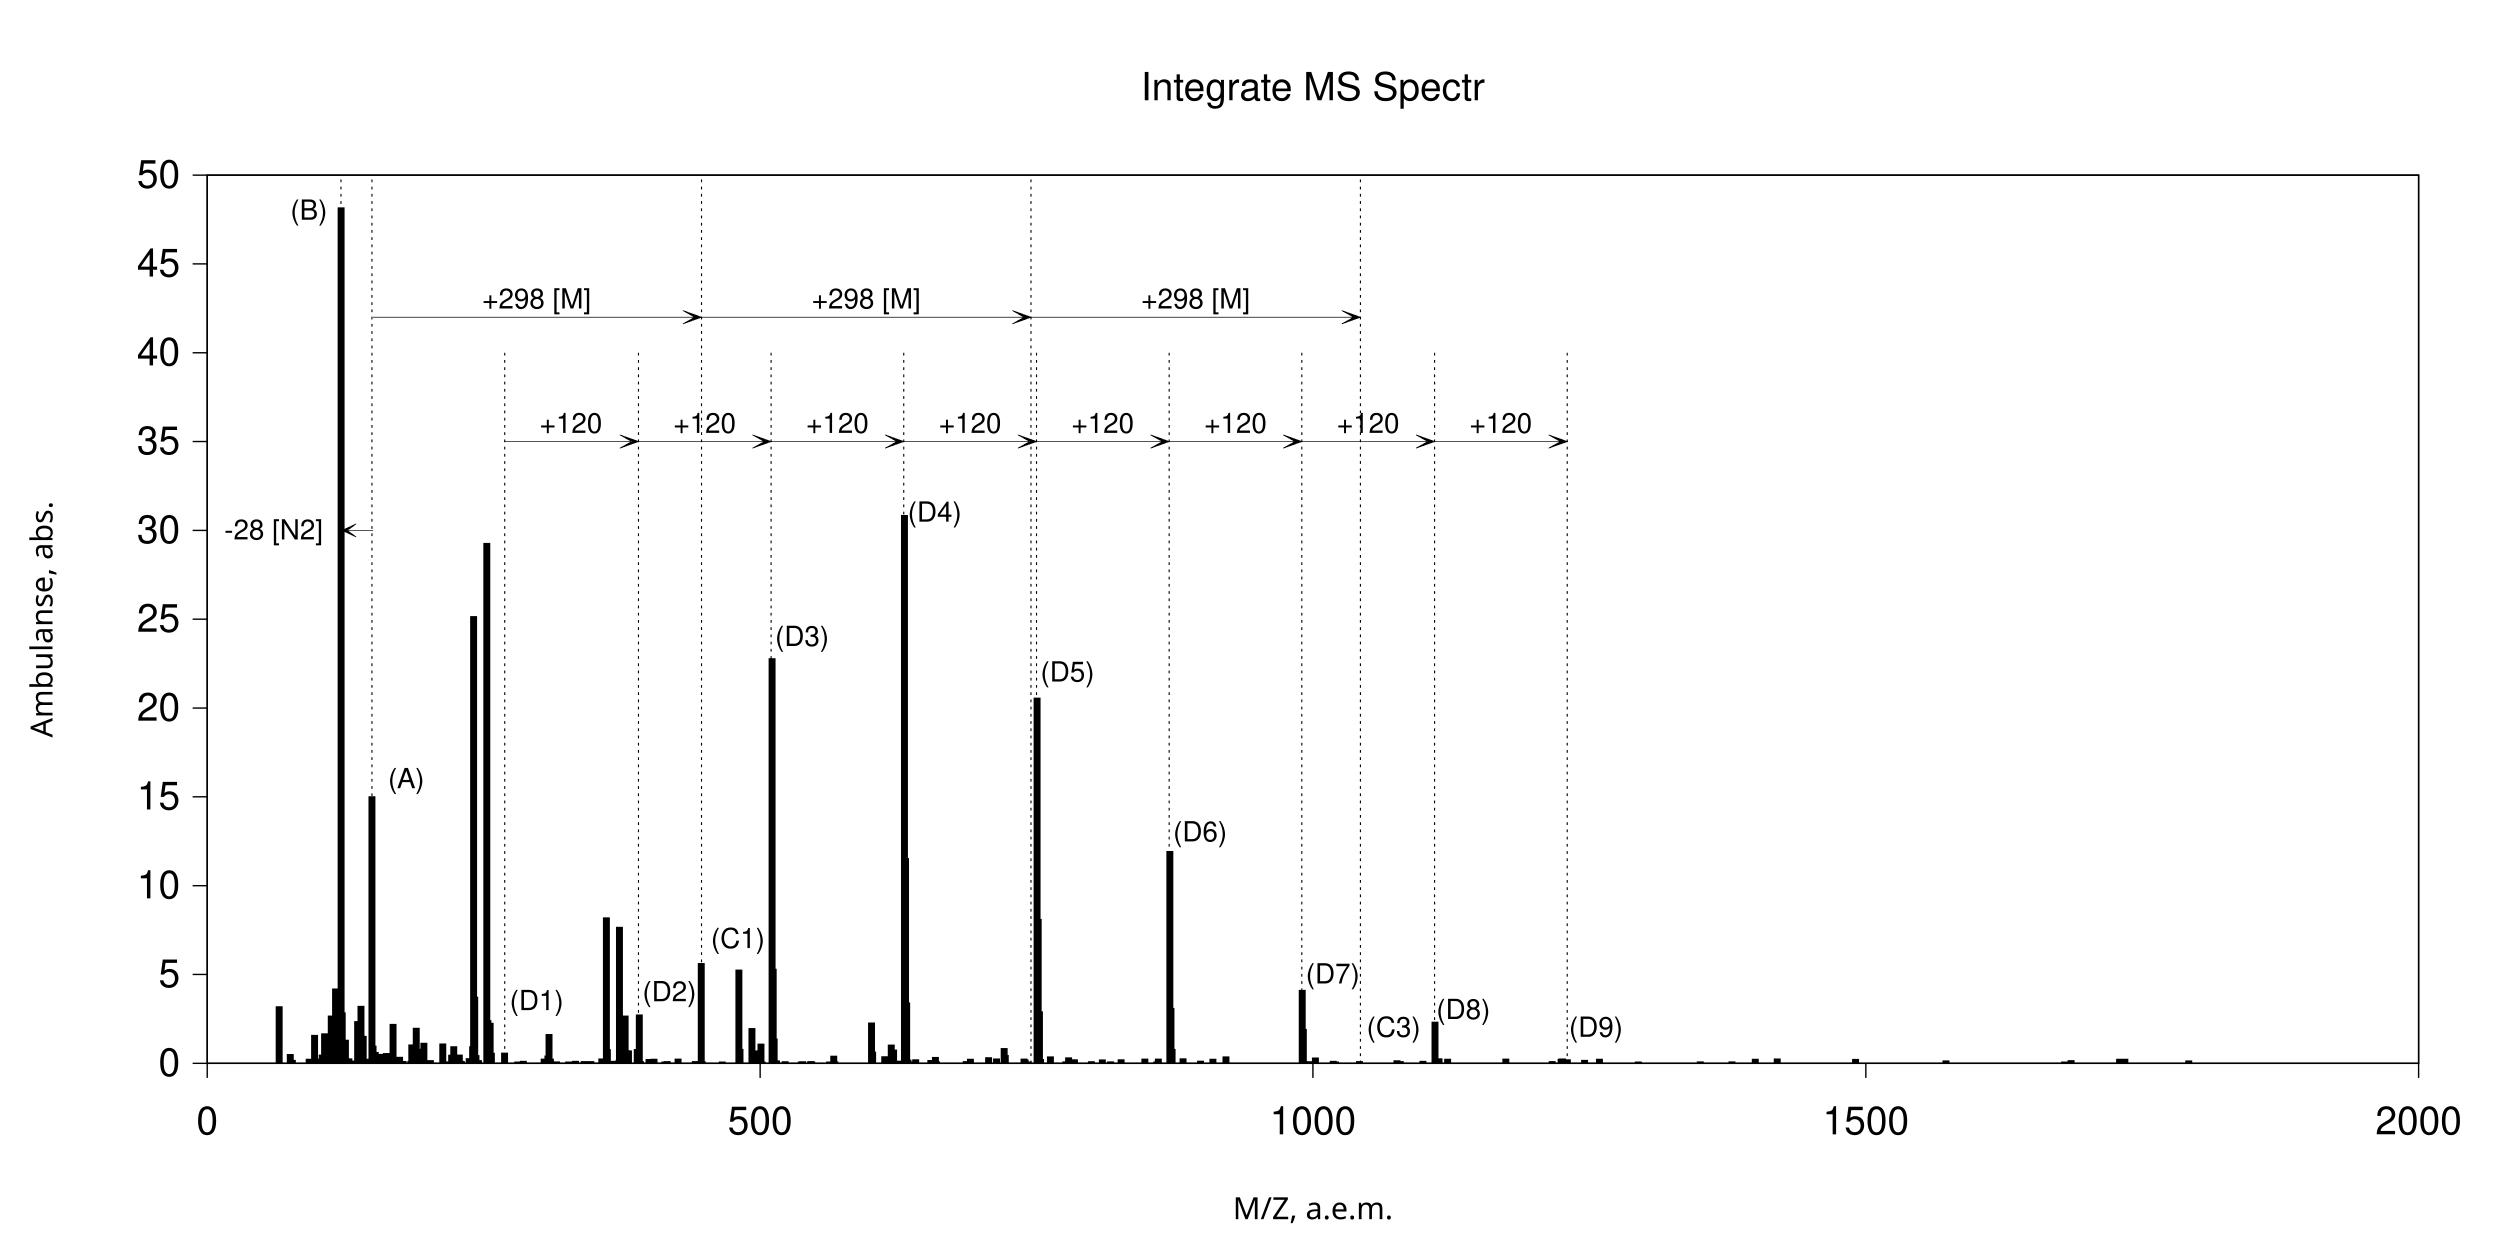
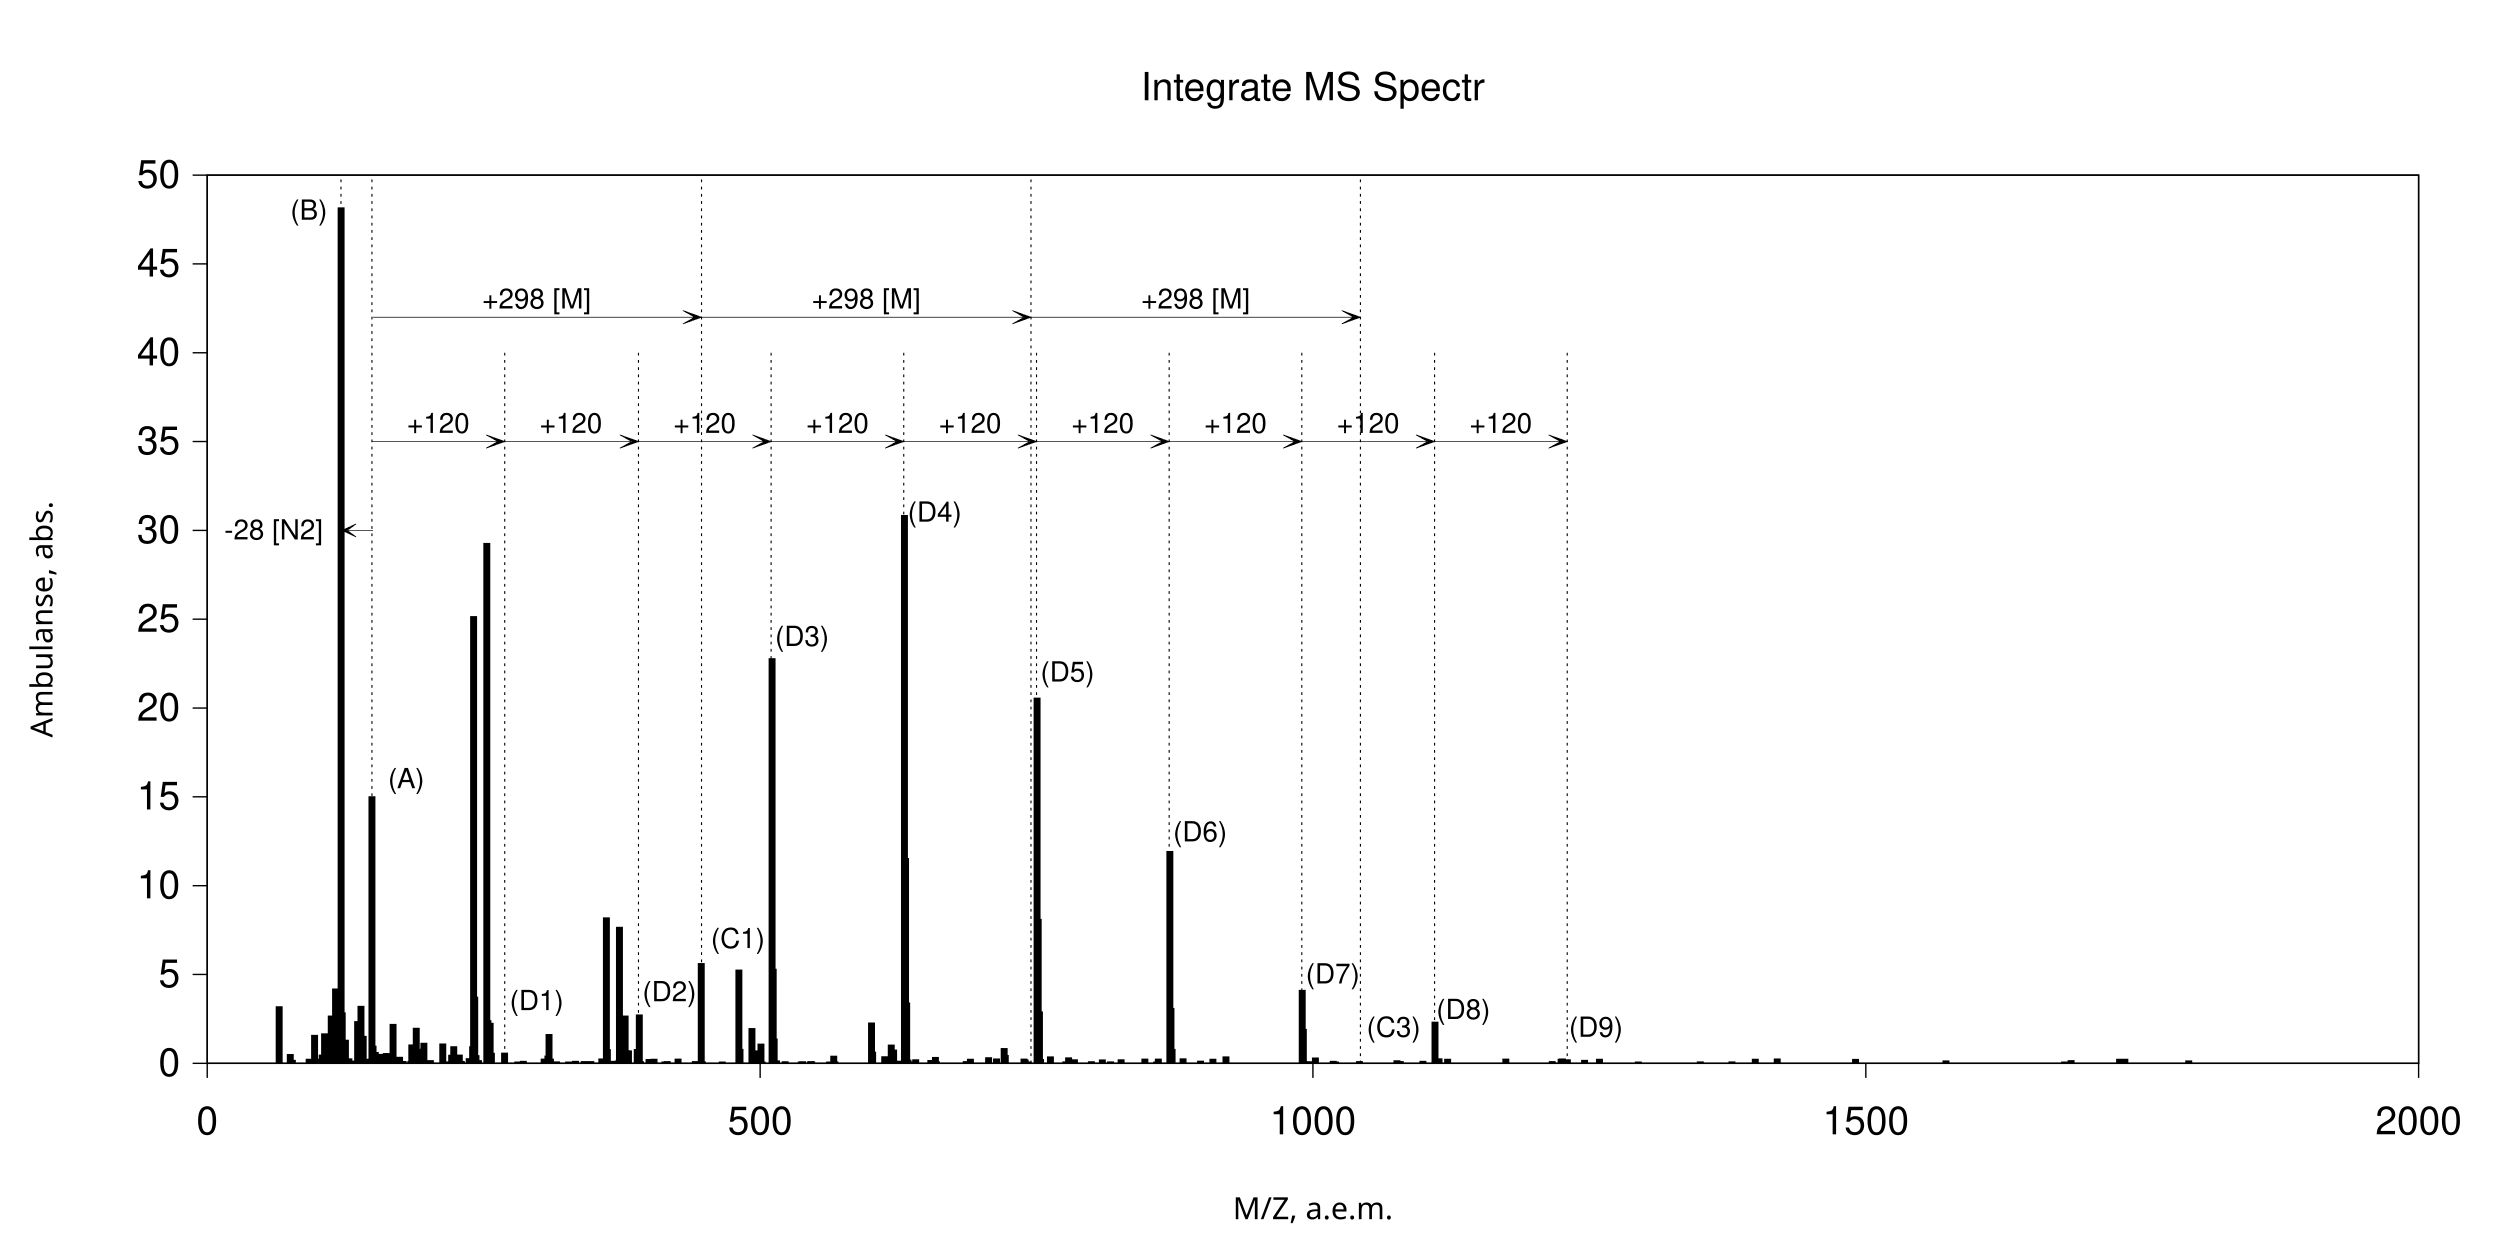
<svg xmlns="http://www.w3.org/2000/svg" xmlns:xlink="http://www.w3.org/1999/xlink" width="1800" height="900" viewBox="0 0 1800 900">
  <g id="gnuplot_canvas">
    <rect x="0" y="0" width="1800" height="900" fill="none" />
    <defs>
      <circle id="gpDot" r="0.5" stroke-width="0.5" />
      <path id="gpPt0" stroke-width="0.095" stroke="currentColor" d="M-1,0 h2 M0,-1 v2" />
      <path id="gpPt1" stroke-width="0.095" stroke="currentColor" d="M-1,-1 L1,1 M1,-1 L-1,1" />
      <path id="gpPt2" stroke-width="0.095" stroke="currentColor" d="M-1,0 L1,0 M0,-1 L0,1 M-1,-1 L1,1 M-1,1 L1,-1" />
      <rect id="gpPt3" stroke-width="0.095" stroke="currentColor" x="-1" y="-1" width="2" height="2" />
      <rect id="gpPt4" stroke-width="0.095" stroke="currentColor" fill="currentColor" x="-1" y="-1" width="2" height="2" />
      <circle id="gpPt5" stroke-width="0.095" stroke="currentColor" cx="0" cy="0" r="1" />
      <use xlink:href="#gpPt5" id="gpPt6" fill="currentColor" stroke="none" />
      <path id="gpPt7" stroke-width="0.095" stroke="currentColor" d="M0,-1.33 L-1.33,0.67 L1.33,0.67 z" />
      <use xlink:href="#gpPt7" id="gpPt8" fill="currentColor" stroke="none" />
      <use xlink:href="#gpPt7" id="gpPt9" stroke="currentColor" transform="rotate(180)" />
      <use xlink:href="#gpPt9" id="gpPt10" fill="currentColor" stroke="none" />
      <use xlink:href="#gpPt3" id="gpPt11" stroke="currentColor" transform="rotate(45)" />
      <use xlink:href="#gpPt11" id="gpPt12" fill="currentColor" stroke="none" />
      <path id="gpPt13" stroke-width="0.095" stroke="currentColor" d="M0,1.330 L1.265,0.411 L0.782,-1.067 L-0.782,-1.076 L-1.265,0.411 z" />
      <use xlink:href="#gpPt13" id="gpPt14" fill="currentColor" stroke="none" />
      <filter id="textbox" filterUnits="objectBoundingBox" x="0" y="0" height="1" width="1">
        <feFlood flood-color="white" flood-opacity="1" result="bgnd" />
        <feComposite in="SourceGraphic" in2="bgnd" operator="atop" />
      </filter>
      <filter id="greybox" filterUnits="objectBoundingBox" x="0" y="0" height="1" width="1">
        <feFlood flood-color="lightgrey" flood-opacity="1" result="grey" />
        <feComposite in="SourceGraphic" in2="grey" operator="atop" />
      </filter>
    </defs>
    <g fill="none" color="white" stroke="currentColor" stroke-width="1.00" stroke-linecap="butt" stroke-linejoin="miter">
</g>
    <g fill="none" color="black" stroke="currentColor" stroke-width="1.00" stroke-linecap="butt" stroke-linejoin="miter">
      <path stroke="black" d="M149.2,765.6 L138.7,765.6  " />
      <g transform="translate(129.7,774.7)" stroke="none" fill="black" font-family="Helvetica" font-size="28.00" text-anchor="end">
        <text>
          <tspan font-family="Helvetica"> 0</tspan>
        </text>
      </g>
    </g>
    <g fill="none" color="black" stroke="currentColor" stroke-width="1.00" stroke-linecap="butt" stroke-linejoin="miter">
      <path stroke="black" d="M149.2,701.6 L138.7,701.6  " />
      <g transform="translate(129.7,710.7)" stroke="none" fill="black" font-family="Helvetica" font-size="28.00" text-anchor="end">
        <text>
          <tspan font-family="Helvetica"> 5</tspan>
        </text>
      </g>
    </g>
    <g fill="none" color="black" stroke="currentColor" stroke-width="1.00" stroke-linecap="butt" stroke-linejoin="miter">
      <path stroke="black" d="M149.2,637.7 L138.7,637.7  " />
      <g transform="translate(129.7,646.8)" stroke="none" fill="black" font-family="Helvetica" font-size="28.00" text-anchor="end">
        <text>
          <tspan font-family="Helvetica"> 10</tspan>
        </text>
      </g>
    </g>
    <g fill="none" color="black" stroke="currentColor" stroke-width="1.00" stroke-linecap="butt" stroke-linejoin="miter">
      <path stroke="black" d="M149.2,573.7 L138.7,573.7  " />
      <g transform="translate(129.7,582.8)" stroke="none" fill="black" font-family="Helvetica" font-size="28.00" text-anchor="end">
        <text>
          <tspan font-family="Helvetica"> 15</tspan>
        </text>
      </g>
    </g>
    <g fill="none" color="black" stroke="currentColor" stroke-width="1.00" stroke-linecap="butt" stroke-linejoin="miter">
      <path stroke="black" d="M149.2,509.8 L138.7,509.8  " />
      <g transform="translate(129.7,518.9)" stroke="none" fill="black" font-family="Helvetica" font-size="28.00" text-anchor="end">
        <text>
          <tspan font-family="Helvetica"> 20</tspan>
        </text>
      </g>
    </g>
    <g fill="none" color="black" stroke="currentColor" stroke-width="1.00" stroke-linecap="butt" stroke-linejoin="miter">
      <path stroke="black" d="M149.2,445.8 L138.7,445.8  " />
      <g transform="translate(129.7,454.9)" stroke="none" fill="black" font-family="Helvetica" font-size="28.00" text-anchor="end">
        <text>
          <tspan font-family="Helvetica"> 25</tspan>
        </text>
      </g>
    </g>
    <g fill="none" color="black" stroke="currentColor" stroke-width="1.00" stroke-linecap="butt" stroke-linejoin="miter">
      <path stroke="black" d="M149.2,381.9 L138.7,381.9  " />
      <g transform="translate(129.7,391.0)" stroke="none" fill="black" font-family="Helvetica" font-size="28.00" text-anchor="end">
        <text>
          <tspan font-family="Helvetica"> 30</tspan>
        </text>
      </g>
    </g>
    <g fill="none" color="black" stroke="currentColor" stroke-width="1.00" stroke-linecap="butt" stroke-linejoin="miter">
      <path stroke="black" d="M149.2,317.9 L138.7,317.9  " />
      <g transform="translate(129.7,327.0)" stroke="none" fill="black" font-family="Helvetica" font-size="28.00" text-anchor="end">
        <text>
          <tspan font-family="Helvetica"> 35</tspan>
        </text>
      </g>
    </g>
    <g fill="none" color="black" stroke="currentColor" stroke-width="1.00" stroke-linecap="butt" stroke-linejoin="miter">
      <path stroke="black" d="M149.2,254.0 L138.7,254.0  " />
      <g transform="translate(129.7,263.1)" stroke="none" fill="black" font-family="Helvetica" font-size="28.00" text-anchor="end">
        <text>
          <tspan font-family="Helvetica"> 40</tspan>
        </text>
      </g>
    </g>
    <g fill="none" color="black" stroke="currentColor" stroke-width="1.00" stroke-linecap="butt" stroke-linejoin="miter">
      <path stroke="black" d="M149.2,190.0 L138.7,190.0  " />
      <g transform="translate(129.7,199.1)" stroke="none" fill="black" font-family="Helvetica" font-size="28.00" text-anchor="end">
        <text>
          <tspan font-family="Helvetica"> 45</tspan>
        </text>
      </g>
    </g>
    <g fill="none" color="black" stroke="currentColor" stroke-width="1.00" stroke-linecap="butt" stroke-linejoin="miter">
      <path stroke="black" d="M149.2,126.1 L138.7,126.1  " />
      <g transform="translate(129.7,135.2)" stroke="none" fill="black" font-family="Helvetica" font-size="28.00" text-anchor="end">
        <text>
          <tspan font-family="Helvetica"> 50</tspan>
        </text>
      </g>
    </g>
    <g fill="none" color="black" stroke="currentColor" stroke-width="1.00" stroke-linecap="butt" stroke-linejoin="miter">
      <path stroke="black" d="M149.2,765.6 L149.2,776.1  " />
      <g transform="translate(149.2,816.7)" stroke="none" fill="black" font-family="Helvetica" font-size="28.00" text-anchor="middle">
        <text>
          <tspan font-family="Helvetica"> 0</tspan>
        </text>
      </g>
    </g>
    <g fill="none" color="black" stroke="currentColor" stroke-width="1.00" stroke-linecap="butt" stroke-linejoin="miter">
      <path stroke="black" d="M547.3,765.6 L547.3,776.1  " />
      <g transform="translate(547.3,816.7)" stroke="none" fill="black" font-family="Helvetica" font-size="28.00" text-anchor="middle">
        <text>
          <tspan font-family="Helvetica"> 500</tspan>
        </text>
      </g>
    </g>
    <g fill="none" color="black" stroke="currentColor" stroke-width="1.00" stroke-linecap="butt" stroke-linejoin="miter">
      <path stroke="black" d="M945.3,765.6 L945.3,776.1  " />
      <g transform="translate(945.3,816.7)" stroke="none" fill="black" font-family="Helvetica" font-size="28.00" text-anchor="middle">
        <text>
          <tspan font-family="Helvetica"> 1000</tspan>
        </text>
      </g>
    </g>
    <g fill="none" color="black" stroke="currentColor" stroke-width="1.00" stroke-linecap="butt" stroke-linejoin="miter">
      <path stroke="black" d="M1343.4,765.6 L1343.4,776.1  " />
      <g transform="translate(1343.4,816.7)" stroke="none" fill="black" font-family="Helvetica" font-size="28.00" text-anchor="middle">
        <text>
          <tspan font-family="Helvetica"> 1500</tspan>
        </text>
      </g>
    </g>
    <g fill="none" color="black" stroke="currentColor" stroke-width="1.00" stroke-linecap="butt" stroke-linejoin="miter">
      <path stroke="black" d="M1741.4,765.6 L1741.4,776.1  " />
      <g transform="translate(1741.4,816.7)" stroke="none" fill="black" font-family="Helvetica" font-size="28.00" text-anchor="middle">
        <text>
          <tspan font-family="Helvetica"> 2000</tspan>
        </text>
      </g>
    </g>
    <g fill="none" color="black" stroke="currentColor" stroke-width="1.00" stroke-linecap="butt" stroke-linejoin="miter">
</g>
    <g fill="none" color="black" stroke="currentColor" stroke-width="1.00" stroke-linecap="butt" stroke-linejoin="miter">
      <path stroke="black" d="M149.2,126.1 L149.2,765.6 L1741.4,765.6 L1741.4,126.1 L149.2,126.1 Z  " />
      <g transform="translate(222.4,158.2)" stroke="none" fill="black" font-family="Helvetica" font-size="20.00" text-anchor="middle">
        <text>
          <tspan font-family="Helvetica">(B)</tspan>
        </text>
      </g>
      <g transform="translate(292.5,567.5)" stroke="none" fill="black" font-family="Helvetica" font-size="20.00" text-anchor="middle">
        <text>
          <tspan font-family="Helvetica">(A)</tspan>
        </text>
      </g>
      <g transform="translate(531.3,682.6)" stroke="none" fill="black" font-family="Helvetica" font-size="20.00" text-anchor="middle">
        <text>
          <tspan font-family="Helvetica">(C1)</tspan>
        </text>
      </g>
      <g transform="translate(1003.4,746.5)" stroke="none" fill="black" font-family="Helvetica" font-size="20.00" text-anchor="middle">
        <text>
          <tspan font-family="Helvetica">(C3)</tspan>
        </text>
      </g>
      <g transform="translate(386.4,727.3)" stroke="none" fill="black" font-family="Helvetica" font-size="20.00" text-anchor="middle">
        <text>
          <tspan font-family="Helvetica">(D1)</tspan>
        </text>
      </g>
      <g transform="translate(482.0,720.9)" stroke="none" fill="black" font-family="Helvetica" font-size="20.00" text-anchor="middle">
        <text>
          <tspan font-family="Helvetica">(D2)</tspan>
        </text>
      </g>
      <g transform="translate(577.5,465.1)" stroke="none" fill="black" font-family="Helvetica" font-size="20.00" text-anchor="middle">
        <text>
          <tspan font-family="Helvetica">(D3)</tspan>
        </text>
      </g>
      <g transform="translate(673.0,375.6)" stroke="none" fill="black" font-family="Helvetica" font-size="20.00" text-anchor="middle">
        <text>
          <tspan font-family="Helvetica">(D4)</tspan>
        </text>
      </g>
      <g transform="translate(768.6,490.7)" stroke="none" fill="black" font-family="Helvetica" font-size="20.00" text-anchor="middle">
        <text>
          <tspan font-family="Helvetica">(D5)</tspan>
        </text>
      </g>
      <g transform="translate(864.1,605.8)" stroke="none" fill="black" font-family="Helvetica" font-size="20.00" text-anchor="middle">
        <text>
          <tspan font-family="Helvetica">(D6)</tspan>
        </text>
      </g>
      <g transform="translate(959.6,708.1)" stroke="none" fill="black" font-family="Helvetica" font-size="20.00" text-anchor="middle">
        <text>
          <tspan font-family="Helvetica">(D7)</tspan>
        </text>
      </g>
      <g transform="translate(1053.6,733.7)" stroke="none" fill="black" font-family="Helvetica" font-size="20.00" text-anchor="middle">
        <text>
          <tspan font-family="Helvetica">(D8)</tspan>
        </text>
      </g>
      <g transform="translate(1149.1,746.5)" stroke="none" fill="black" font-family="Helvetica" font-size="20.00" text-anchor="middle">
        <text>
          <tspan font-family="Helvetica">(D9)</tspan>
        </text>
      </g>
+       <g transform="translate(315.6,311.7)" stroke="none" fill="black" font-family="Helvetica" font-size="20.00" text-anchor="middle">
+         <text>
+           <tspan font-family="Helvetica">+120</tspan>
+         </text>
+       </g>
      <g transform="translate(411.1,311.7)" stroke="none" fill="black" font-family="Helvetica" font-size="20.00" text-anchor="middle">
        <text>
          <tspan font-family="Helvetica">+120</tspan>
        </text>
      </g>
      <g transform="translate(507.4,311.7)" stroke="none" fill="black" font-family="Helvetica" font-size="20.00" text-anchor="middle">
        <text>
          <tspan font-family="Helvetica">+120</tspan>
        </text>
      </g>
      <g transform="translate(603.0,311.7)" stroke="none" fill="black" font-family="Helvetica" font-size="20.00" text-anchor="middle">
        <text>
          <tspan font-family="Helvetica">+120</tspan>
        </text>
      </g>
      <g transform="translate(698.5,311.7)" stroke="none" fill="black" font-family="Helvetica" font-size="20.00" text-anchor="middle">
        <text>
          <tspan font-family="Helvetica">+120</tspan>
        </text>
      </g>
      <g transform="translate(794.0,311.7)" stroke="none" fill="black" font-family="Helvetica" font-size="20.00" text-anchor="middle">
        <text>
          <tspan font-family="Helvetica">+120</tspan>
        </text>
      </g>
      <g transform="translate(889.6,311.7)" stroke="none" fill="black" font-family="Helvetica" font-size="20.00" text-anchor="middle">
        <text>
          <tspan font-family="Helvetica">+120</tspan>
        </text>
      </g>
      <g transform="translate(985.1,311.7)" stroke="none" fill="black" font-family="Helvetica" font-size="20.00" text-anchor="middle">
        <text>
          <tspan font-family="Helvetica">+120</tspan>
        </text>
      </g>
      <g transform="translate(1080.6,311.7)" stroke="none" fill="black" font-family="Helvetica" font-size="20.00" text-anchor="middle">
        <text>
          <tspan font-family="Helvetica">+120</tspan>
        </text>
      </g>
      <g transform="translate(197.0,388.4)" stroke="none" fill="black" font-family="Helvetica" font-size="20.00" text-anchor="middle">
        <text>
          <tspan font-family="Helvetica">-28 [N2]</tspan>
        </text>
      </g>
      <g transform="translate(386.4,222.1)" stroke="none" fill="black" font-family="Helvetica" font-size="20.00" text-anchor="middle">
        <text>
          <tspan font-family="Helvetica">+298 [M]</tspan>
        </text>
      </g>
      <g transform="translate(623.7,222.1)" stroke="none" fill="black" font-family="Helvetica" font-size="20.00" text-anchor="middle">
        <text>
          <tspan font-family="Helvetica">+298 [M]</tspan>
        </text>
      </g>
      <g transform="translate(860.9,222.1)" stroke="none" fill="black" font-family="Helvetica" font-size="20.00" text-anchor="middle">
        <text>
          <tspan font-family="Helvetica">+298 [M]</tspan>
        </text>
      </g>
    </g>
    <g fill="none" color="black" stroke="black" stroke-width="0.80" stroke-linecap="butt" stroke-linejoin="miter">
</g>
    <g fill="none" color="black" stroke="currentColor" stroke-width="0.80" stroke-linecap="butt" stroke-linejoin="miter">
      <path stroke="black" stroke-dasharray="2.0,3.2" d="M245.5,765.6 L245.5,126.1  " />
    </g>
    <g fill="none" color="black" stroke="currentColor" stroke-width="0.80" stroke-linecap="butt" stroke-linejoin="miter">
      <path stroke="black" stroke-dasharray="2.0,3.2" d="M267.8,765.6 L267.8,126.1  " />
    </g>
    <g fill="none" color="black" stroke="currentColor" stroke-width="0.80" stroke-linecap="butt" stroke-linejoin="miter">
      <path stroke="black" stroke-dasharray="2.0,3.2" d="M505.1,765.6 L505.1,126.1  " />
    </g>
    <g fill="none" color="black" stroke="currentColor" stroke-width="0.80" stroke-linecap="butt" stroke-linejoin="miter">
      <path stroke="black" stroke-dasharray="2.0,3.2" d="M742.3,765.6 L742.3,126.1  " />
    </g>
    <g fill="none" color="black" stroke="currentColor" stroke-width="0.80" stroke-linecap="butt" stroke-linejoin="miter">
      <path stroke="black" stroke-dasharray="2.0,3.2" d="M979.5,765.6 L979.5,126.1  " />
    </g>
    <g fill="none" color="black" stroke="currentColor" stroke-width="0.80" stroke-linecap="butt" stroke-linejoin="miter">
      <path stroke="black" stroke-dasharray="2.0,3.2" d="M363.4,765.6 L363.4,254.0  " />
    </g>
    <g fill="none" color="black" stroke="currentColor" stroke-width="0.80" stroke-linecap="butt" stroke-linejoin="miter">
      <path stroke="black" stroke-dasharray="2.0,3.2" d="M459.7,765.6 L459.7,254.0  " />
    </g>
    <g fill="none" color="black" stroke="currentColor" stroke-width="0.80" stroke-linecap="butt" stroke-linejoin="miter">
      <path stroke="black" stroke-dasharray="2.0,3.2" d="M555.2,765.6 L555.2,254.0  " />
    </g>
    <g fill="none" color="black" stroke="currentColor" stroke-width="0.80" stroke-linecap="butt" stroke-linejoin="miter">
      <path stroke="black" stroke-dasharray="2.0,3.2" d="M650.7,765.6 L650.7,254.0  " />
    </g>
    <g fill="none" color="black" stroke="currentColor" stroke-width="0.80" stroke-linecap="butt" stroke-linejoin="miter">
      <path stroke="black" stroke-dasharray="2.0,3.2" d="M746.3,765.6 L746.3,254.0  " />
    </g>
    <g fill="none" color="black" stroke="currentColor" stroke-width="0.80" stroke-linecap="butt" stroke-linejoin="miter">
      <path stroke="black" stroke-dasharray="2.0,3.2" d="M841.8,765.6 L841.8,254.0  " />
    </g>
    <g fill="none" color="black" stroke="currentColor" stroke-width="0.80" stroke-linecap="butt" stroke-linejoin="miter">
      <path stroke="black" stroke-dasharray="2.0,3.2" d="M937.3,765.6 L937.3,254.0  " />
    </g>
    <g fill="none" color="black" stroke="currentColor" stroke-width="0.80" stroke-linecap="butt" stroke-linejoin="miter">
      <path stroke="black" stroke-dasharray="2.0,3.2" d="M1032.9,765.6 L1032.9,254.0  " />
    </g>
    <g fill="none" color="black" stroke="currentColor" stroke-width="0.80" stroke-linecap="butt" stroke-linejoin="miter">
      <path stroke="black" stroke-dasharray="2.0,3.2" d="M1128.4,765.6 L1128.4,254.0  " />
    </g>
    <g fill="none" color="black" stroke="black" stroke-width="0.50" stroke-linecap="butt" stroke-linejoin="miter">
</g>
+     <g fill="none" color="black" stroke="currentColor" stroke-width="0.50" stroke-linecap="butt" stroke-linejoin="miter">
+       <g stroke="none" shape-rendering="crispEdges">
+         <polygon fill="black" points="358.5,317.9 350.0,313.1 363.4,317.9 350.0,322.7 358.5,317.9 " />
+       </g>
+       <path stroke="black" d="M358.5,317.9 L350.0,313.1 L363.4,317.9 L350.0,322.7 L358.5,317.9 M267.8,317.9 L358.5,317.9  " />
+     </g>
    <g fill="none" color="black" stroke="currentColor" stroke-width="0.50" stroke-linecap="butt" stroke-linejoin="miter">
      <g stroke="none" shape-rendering="crispEdges">
        <polygon fill="black" points="454.8,317.9 446.3,313.1 459.7,317.9 446.3,322.7 454.8,317.9 " />
      </g>
      <path stroke="black" d="M454.8,317.9 L446.3,313.1 L459.7,317.9 L446.3,322.7 L454.8,317.9 M363.4,317.9 L454.8,317.9  " />
    </g>
    <g fill="none" color="black" stroke="currentColor" stroke-width="0.50" stroke-linecap="butt" stroke-linejoin="miter">
      <g stroke="none" shape-rendering="crispEdges">
        <polygon fill="black" points="550.3,317.9 541.8,313.1 555.2,317.9 541.8,322.7 550.3,317.9 " />
      </g>
      <path stroke="black" d="M550.3,317.9 L541.8,313.1 L555.2,317.9 L541.8,322.7 L550.3,317.9 M459.7,317.9 L550.3,317.9  " />
    </g>
    <g fill="none" color="black" stroke="currentColor" stroke-width="0.50" stroke-linecap="butt" stroke-linejoin="miter">
      <g stroke="none" shape-rendering="crispEdges">
        <polygon fill="black" points="645.8,317.9 637.3,313.1 650.7,317.9 637.3,322.7 645.8,317.9 " />
      </g>
      <path stroke="black" d="M645.8,317.9 L637.3,313.1 L650.7,317.9 L637.3,322.7 L645.8,317.9 M555.2,317.9 L645.8,317.9  " />
    </g>
    <g fill="none" color="black" stroke="currentColor" stroke-width="0.50" stroke-linecap="butt" stroke-linejoin="miter">
      <g stroke="none" shape-rendering="crispEdges">
        <polygon fill="black" points="741.4,317.9 732.9,313.1 746.3,317.9 732.9,322.7 741.4,317.9 " />
      </g>
      <path stroke="black" d="M741.4,317.9 L732.9,313.1 L746.3,317.9 L732.9,322.7 L741.4,317.9 M650.7,317.9 L741.4,317.9  " />
    </g>
    <g fill="none" color="black" stroke="currentColor" stroke-width="0.50" stroke-linecap="butt" stroke-linejoin="miter">
      <g stroke="none" shape-rendering="crispEdges">
        <polygon fill="black" points="836.9,317.9 828.4,313.1 841.8,317.9 828.4,322.7 836.9,317.9 " />
      </g>
      <path stroke="black" d="M836.9,317.9 L828.4,313.1 L841.8,317.9 L828.4,322.7 L836.9,317.9 M746.3,317.9 L836.9,317.9  " />
    </g>
    <g fill="none" color="black" stroke="currentColor" stroke-width="0.50" stroke-linecap="butt" stroke-linejoin="miter">
      <g stroke="none" shape-rendering="crispEdges">
        <polygon fill="black" points="932.4,317.9 923.9,313.1 937.3,317.9 923.9,322.7 932.4,317.9 " />
      </g>
      <path stroke="black" d="M932.4,317.9 L923.9,313.1 L937.3,317.9 L923.9,322.7 L932.4,317.9 M841.8,317.9 L932.4,317.9  " />
    </g>
    <g fill="none" color="black" stroke="currentColor" stroke-width="0.50" stroke-linecap="butt" stroke-linejoin="miter">
      <g stroke="none" shape-rendering="crispEdges">
        <polygon fill="black" points="1028.0,317.9 1019.5,313.1 1032.9,317.9 1019.5,322.7 1028.0,317.9 " />
      </g>
      <path stroke="black" d="M1028.0,317.9 L1019.5,313.1 L1032.9,317.9 L1019.5,322.7 L1028.0,317.9 M937.3,317.9 L1028.0,317.9  " />
    </g>
    <g fill="none" color="black" stroke="currentColor" stroke-width="0.50" stroke-linecap="butt" stroke-linejoin="miter">
      <g stroke="none" shape-rendering="crispEdges">
        <polygon fill="black" points="1123.5,317.9 1115.0,313.1 1128.4,317.9 1115.0,322.7 1123.5,317.9 " />
      </g>
      <path stroke="black" d="M1123.5,317.9 L1115.0,313.1 L1128.4,317.9 L1115.0,322.7 L1123.5,317.9 M1032.9,317.9 L1123.5,317.9  " />
    </g>
    <g fill="none" color="black" stroke="currentColor" stroke-width="0.50" stroke-linecap="butt" stroke-linejoin="miter">
      <g stroke="none" shape-rendering="crispEdges">
        <polygon fill="black" points="250.0,381.9 256.4,386.6 246.3,381.9 256.4,377.2 250.0,381.9 " />
      </g>
      <path stroke="black" d="M250.0,381.9 L256.4,386.6 L246.3,381.9 L256.4,377.2 L250.0,381.9 M268.6,381.9 L250.0,381.9  " />
    </g>
    <g fill="none" color="black" stroke="currentColor" stroke-width="0.50" stroke-linecap="butt" stroke-linejoin="miter">
      <g stroke="none" shape-rendering="crispEdges">
        <polygon fill="black" points="500.2,228.4 491.7,223.6 505.1,228.4 491.7,233.2 500.2,228.4 " />
      </g>
      <path stroke="black" d="M500.2,228.4 L491.7,223.6 L505.1,228.4 L491.7,233.2 L500.2,228.4 M268.6,228.4 L500.2,228.4  " />
    </g>
    <g fill="none" color="black" stroke="currentColor" stroke-width="0.50" stroke-linecap="butt" stroke-linejoin="miter">
      <g stroke="none" shape-rendering="crispEdges">
        <polygon fill="black" points="737.4,228.4 728.9,223.6 742.3,228.4 728.9,233.2 737.4,228.4 " />
      </g>
      <path stroke="black" d="M737.4,228.4 L728.9,223.6 L742.3,228.4 L728.9,233.2 L737.4,228.4 M505.1,228.4 L737.4,228.4  " />
    </g>
    <g fill="none" color="black" stroke="currentColor" stroke-width="0.50" stroke-linecap="butt" stroke-linejoin="miter">
      <g stroke="none" shape-rendering="crispEdges">
        <polygon fill="black" points="974.6,228.4 966.1,223.6 979.5,228.4 966.1,233.2 974.6,228.4 " />
      </g>
      <path stroke="black" d="M974.6,228.4 L966.1,223.6 L979.5,228.4 L966.1,233.2 L974.6,228.4 M742.3,228.4 L974.6,228.4  " />
    </g>
    <g fill="none" color="black" stroke="black" stroke-width="1.00" stroke-linecap="butt" stroke-linejoin="miter">
</g>
    <g fill="none" color="black" stroke="currentColor" stroke-width="1.00" stroke-linecap="butt" stroke-linejoin="miter">
      <g transform="translate(37.8,445.9) rotate(270)" stroke="none" fill="black" font-family="Helvetica-Bold" font-size="22.00" text-anchor="middle">
        <text>
          <tspan font-family="Helvetica-Bold">Ambulanse, abs.</tspan>
        </text>
      </g>
    </g>
    <g fill="none" color="black" stroke="currentColor" stroke-width="1.00" stroke-linecap="butt" stroke-linejoin="miter">
      <g transform="translate(945.3,877.8)" stroke="none" fill="black" font-family="Helvetica-Bold" font-size="22.00" text-anchor="middle">
        <text>
          <tspan font-family="Helvetica-Bold">M/Z, a.e.m.</tspan>
        </text>
      </g>
    </g>
    <g fill="none" color="black" stroke="currentColor" stroke-width="1.00" stroke-linecap="butt" stroke-linejoin="miter">
      <g transform="translate(945.3,72.2)" stroke="none" fill="black" font-family="Helvetica" font-size="28.00" text-anchor="middle">
        <text>
          <tspan font-family="Helvetica">Integrate MS Spectr</tspan>
        </text>
      </g>
    </g>
    <g id="gnuplot_plot_1">
      <g fill="none" color="white" stroke="black" stroke-width="5.00" stroke-linecap="butt" stroke-linejoin="miter">
</g>
      <g fill="none" color="black" stroke="currentColor" stroke-width="5.00" stroke-linecap="butt" stroke-linejoin="miter">
        <path stroke="black" d="M201.0,765.6 L201.0,724.5 M209.0,765.6 L209.0,758.9 M210.5,765.6 L210.5,763.1 M222.6,765.6 L222.6,762.3   M223.3,765.6 L223.3,762.4 M224.9,765.6 L224.9,764.3 M226.5,765.6 L226.5,745.1 M227.0,765.6 L227.0,762.3   M231.2,765.6 L231.2,763.4 M232.0,765.6 L232.0,759.3 M233.7,765.6 L233.7,744.0 M234.5,765.6 L234.5,757.9   M236.0,765.6 L236.0,764.2 M236.8,765.6 L236.8,758.2 M238.5,765.6 L238.5,731.2 M238.7,765.6 L238.7,764.0   M239.2,765.6 L239.2,764.2 M240.8,765.6 L240.8,758.5 M241.6,765.6 L241.6,711.7 M242.4,765.6 L242.4,762.8   M243.2,765.6 L243.2,764.1 M244.8,765.6 L244.8,746.7 M245.6,765.6 L245.6,149.3 M246.4,765.6 L246.4,728.9   M247.2,765.6 L247.2,762.4 M248.4,765.6 L248.4,764.0 M248.7,765.6 L248.7,748.6 M251.2,765.6 L251.2,762.0   M252.0,765.6 L252.0,764.1 M254.3,765.6 L254.3,763.6 M257.5,765.6 L257.5,735.2 M259.9,765.6 L259.9,724.2   M260.7,765.6 L260.7,762.3 M261.1,765.6 L261.1,762.3 M261.5,765.6 L261.5,745.8 M263.4,765.6 L263.4,762.3   M267.8,765.6 L267.8,573.3 M268.6,765.6 L268.6,752.9 M269.4,765.6 L269.4,764.2 M270.2,765.6 L270.2,757.4   M272.6,765.6 L272.6,763.9 M273.4,765.6 L273.4,764.2 M273.6,765.6 L273.6,762.3 M274.2,765.6 L274.2,758.8   M278.2,765.6 L278.2,758.2 M281.8,765.6 L281.8,762.3 M283.0,765.6 L283.0,737.2 M283.8,765.6 L283.8,761.2   M287.7,765.6 L287.7,760.9 M290.2,765.6 L290.2,763.9 M295.8,765.6 L295.8,763.9 M296.5,765.6 L296.5,752.0   M297.3,765.6 L297.3,764.1 M299.7,765.6 L299.7,740.0 M304.4,765.6 L304.4,755.1 M305.2,765.6 L305.2,750.8   M306.0,765.6 L306.0,764.3 M309.9,765.6 L309.9,763.3 M318.8,765.6 L318.8,751.3 M319.6,765.6 L319.6,764.2   M320.4,765.6 L320.4,764.2 M325.2,765.6 L325.2,759.4 M326.7,765.6 L326.7,753.3 M327.5,765.6 L327.5,762.3   M330.7,765.6 L330.7,759.3 M331.5,765.6 L331.5,763.8 M332.3,765.6 L332.3,764.1 M337.8,765.6 L337.8,761.9   M339.4,765.6 L339.4,764.2 M340.3,765.6 L340.3,753.3 M341.0,765.6 L341.0,443.6 M341.8,765.6 L341.8,717.6   M342.7,765.6 L342.7,759.7 M343.4,765.6 L343.4,764.0 M344.5,765.6 L344.5,763.3 M350.5,765.6 L350.5,390.9   M351.3,765.6 L351.3,734.5 M352.1,765.6 L352.1,744.2 M352.9,765.6 L352.9,736.4 M353.8,765.6 L353.8,758.0   M363.3,765.6 L363.3,757.9 M372.8,765.6 L372.8,764.3 M376.8,765.6 L376.8,763.8 M391.8,765.6 L391.8,762.2   M394.5,765.6 L394.5,760.0 M395.3,765.6 L395.3,744.5 M396.3,765.6 L396.3,762.2 M397.6,765.6 L397.6,764.3   M400.7,765.6 L400.7,764.2 M409.4,765.6 L409.4,764.3 M411.0,765.6 L411.0,764.3 M414.4,765.6 L414.4,763.8   M420.6,765.6 L420.6,764.0 M425.4,765.6 L425.4,764.0 M433.3,765.6 L433.3,762.1 M436.6,765.6 L436.6,660.5   M437.3,765.6 L437.3,755.4 M441.5,765.6 L441.5,763.8 M445.3,765.6 L445.3,764.2 M445.7,765.6 L445.7,763.1   M446.0,765.6 L446.0,667.3 M446.8,765.6 L446.8,751.5 M447.6,765.6 L447.6,764.1 M448.4,765.6 L448.4,764.0   M450.1,765.6 L450.1,731.2 M450.8,765.6 L450.8,756.1 M451.6,765.6 L451.6,761.5 M452.5,765.6 L452.5,756.3   M458.8,765.6 L458.8,755.3 M460.3,765.6 L460.3,730.4 M461.2,765.6 L461.2,764.1 M467.3,765.6 L467.3,762.5   M470.9,765.6 L470.9,762.3 M478.7,765.6 L478.7,764.3 M480.4,765.6 L480.4,764.0 M488.2,765.6 L488.2,762.2   M500.6,765.6 L500.6,764.0 M503.4,765.6 L503.4,764.2 M504.9,765.6 L504.9,693.4 M505.7,765.6 L505.7,764.2   M520.0,765.6 L520.0,764.3 M532.0,765.6 L532.0,698.1 M532.8,765.6 L532.8,755.2 M541.4,765.6 L541.4,740.2   M546.3,765.6 L546.3,756.3 M547.2,765.6 L547.2,764.3 M547.9,765.6 L547.9,751.4 M548.7,765.6 L548.7,764.3   M555.9,765.6 L555.9,473.9 M556.7,765.6 L556.7,697.5 M557.4,765.6 L557.4,747.7 M559.1,765.6 L559.1,763.5   M565.3,765.6 L565.3,764.1 M576.9,765.6 L576.9,764.3 M577.9,765.6 L577.9,764.1 M583.7,765.6 L583.7,764.0   M584.4,765.6 L584.4,764.2 M597.3,765.6 L597.3,764.3 M600.3,765.6 L600.3,760.1 M601.1,765.6 L601.1,764.2   M627.5,765.6 L627.5,736.2 M628.3,765.6 L628.3,757.2 M637.0,765.6 L637.0,760.5 M641.7,765.6 L641.7,752.1   M643.4,765.6 L643.4,755.7 M647.3,765.6 L647.3,763.7 M650.0,765.6 L650.0,764.1 M651.2,765.6 L651.2,370.8   M652.0,765.6 L652.0,617.8 M652.8,765.6 L652.8,721.8 M653.7,765.6 L653.7,762.9 M658.2,765.6 L658.2,764.2   M659.3,765.6 L659.3,762.7 M670.2,765.6 L670.2,763.2 M673.5,765.6 L673.5,761.0 M674.3,765.6 L674.3,764.2   M695.7,765.6 L695.7,764.0 M698.7,765.6 L698.7,762.3 M711.8,765.6 L711.8,761.2 M717.5,765.6 L717.5,762.1   M723.0,765.6 L723.0,754.6 M723.8,765.6 L723.8,759.6 M737.3,765.6 L737.3,762.2 M738.1,765.6 L738.1,762.9   M740.2,765.6 L740.2,764.3 M746.7,765.6 L746.7,502.3 M747.5,765.6 L747.5,661.6 M748.4,765.6 L748.4,728.2   M749.2,765.6 L749.2,762.5 M756.3,765.6 L756.3,760.6 M767.4,765.6 L767.4,764.2 M769.4,765.6 L769.4,761.3   M773.6,765.6 L773.6,762.7 M785.8,765.6 L785.8,764.1 M793.7,765.6 L793.7,762.8 M799.6,765.6 L799.6,764.2   M807.2,765.6 L807.2,762.7 M824.3,765.6 L824.3,762.2 M832.8,765.6 L832.8,764.3 M834.0,765.6 L834.0,762.2   M842.3,765.6 L842.3,612.7 M843.1,765.6 L843.1,725.7 M843.9,765.6 L843.9,755.2 M851.8,765.6 L851.8,762.0   M864.4,765.6 L864.4,763.7 M873.3,765.6 L873.3,762.3 M882.7,765.6 L882.7,760.6 M937.6,765.6 L937.6,712.7   M938.4,765.6 L938.4,740.8 M939.3,765.6 L939.3,764.0 M942.2,765.6 L942.2,764.1 M947.1,765.6 L947.1,761.4   M959.9,765.6 L959.9,763.8 M961.6,765.6 L961.6,764.3 M978.8,765.6 L978.8,764.0 M1005.8,765.6 L1005.8,763.4   M1008.2,765.6 L1008.2,764.0 M1024.5,765.6 L1024.5,763.8 M1033.2,765.6 L1033.2,735.6 M1034.6,765.6 L1034.6,763.8   M1036.1,765.6 L1036.1,762.0 M1042.3,765.6 L1042.3,762.3 M1084.2,765.6 L1084.2,762.2 M1117.6,765.6 L1117.6,764.0   M1124.0,765.6 L1124.0,762.3 M1125.0,765.6 L1125.0,762.1 M1128.5,765.6 L1128.5,762.7 M1140.9,765.6 L1140.9,763.1   M1151.6,765.6 L1151.6,762.3 M1179.6,765.6 L1179.6,764.3 M1224.2,765.6 L1224.2,764.2 M1247.0,765.6 L1247.0,764.2   M1263.8,765.6 L1263.8,762.3 M1279.6,765.6 L1279.6,762.1 M1336.0,765.6 L1336.0,762.4 M1401.1,765.6 L1401.1,763.5   M1486.5,765.6 L1486.5,764.3 M1491.2,765.6 L1491.2,763.3 M1526.1,765.6 L1526.1,762.3 M1529.9,765.6 L1529.9,762.3   M1575.9,765.6 L1575.9,763.5  " />
      </g>
    </g>
    <g fill="none" color="white" stroke="black" stroke-width="2.00" stroke-linecap="butt" stroke-linejoin="miter">
</g>
    <g fill="none" color="black" stroke="currentColor" stroke-width="2.00" stroke-linecap="butt" stroke-linejoin="miter">
</g>
    <g fill="none" color="black" stroke="black" stroke-width="1.00" stroke-linecap="butt" stroke-linejoin="miter">
</g>
    <g fill="none" color="black" stroke="currentColor" stroke-width="1.00" stroke-linecap="butt" stroke-linejoin="miter">
      <path stroke="black" d="M149.2,126.1 L149.2,765.6 L1741.4,765.6 L1741.4,126.1 L149.2,126.1 Z  " />
    </g>
    <g fill="none" color="black" stroke="currentColor" stroke-width="1.00" stroke-linecap="butt" stroke-linejoin="miter">
</g>
  </g>
</svg>
